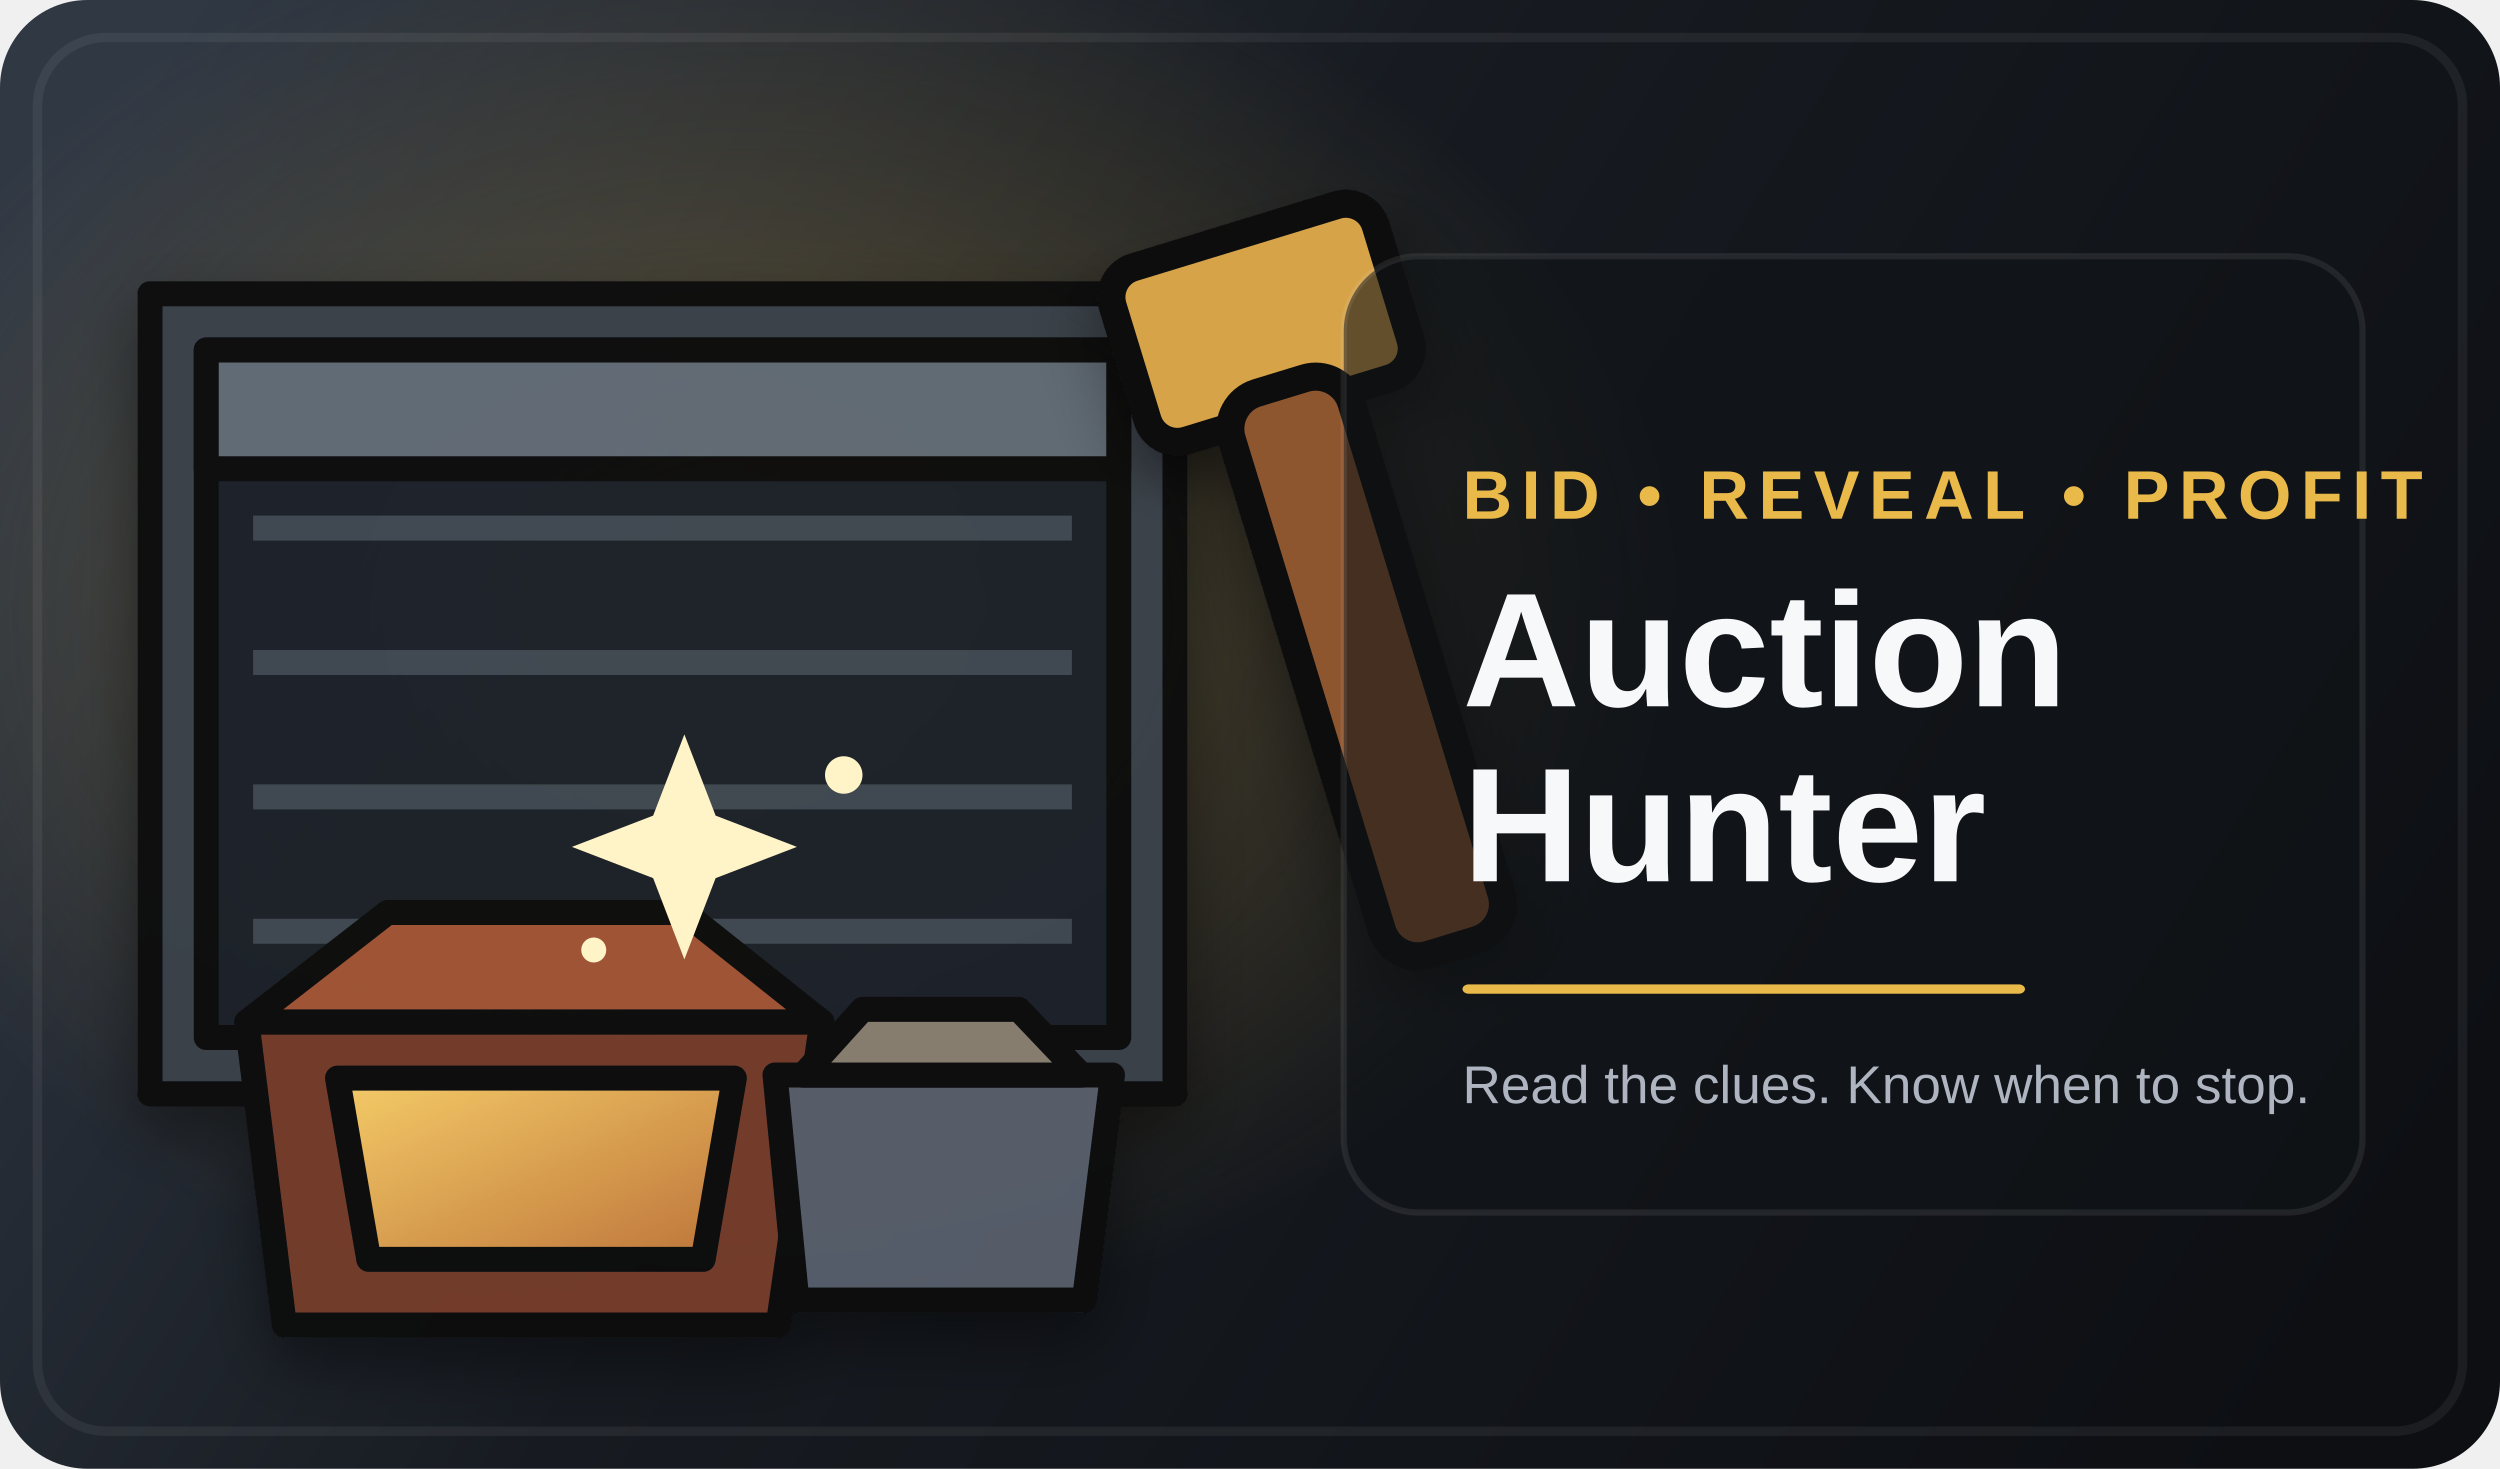
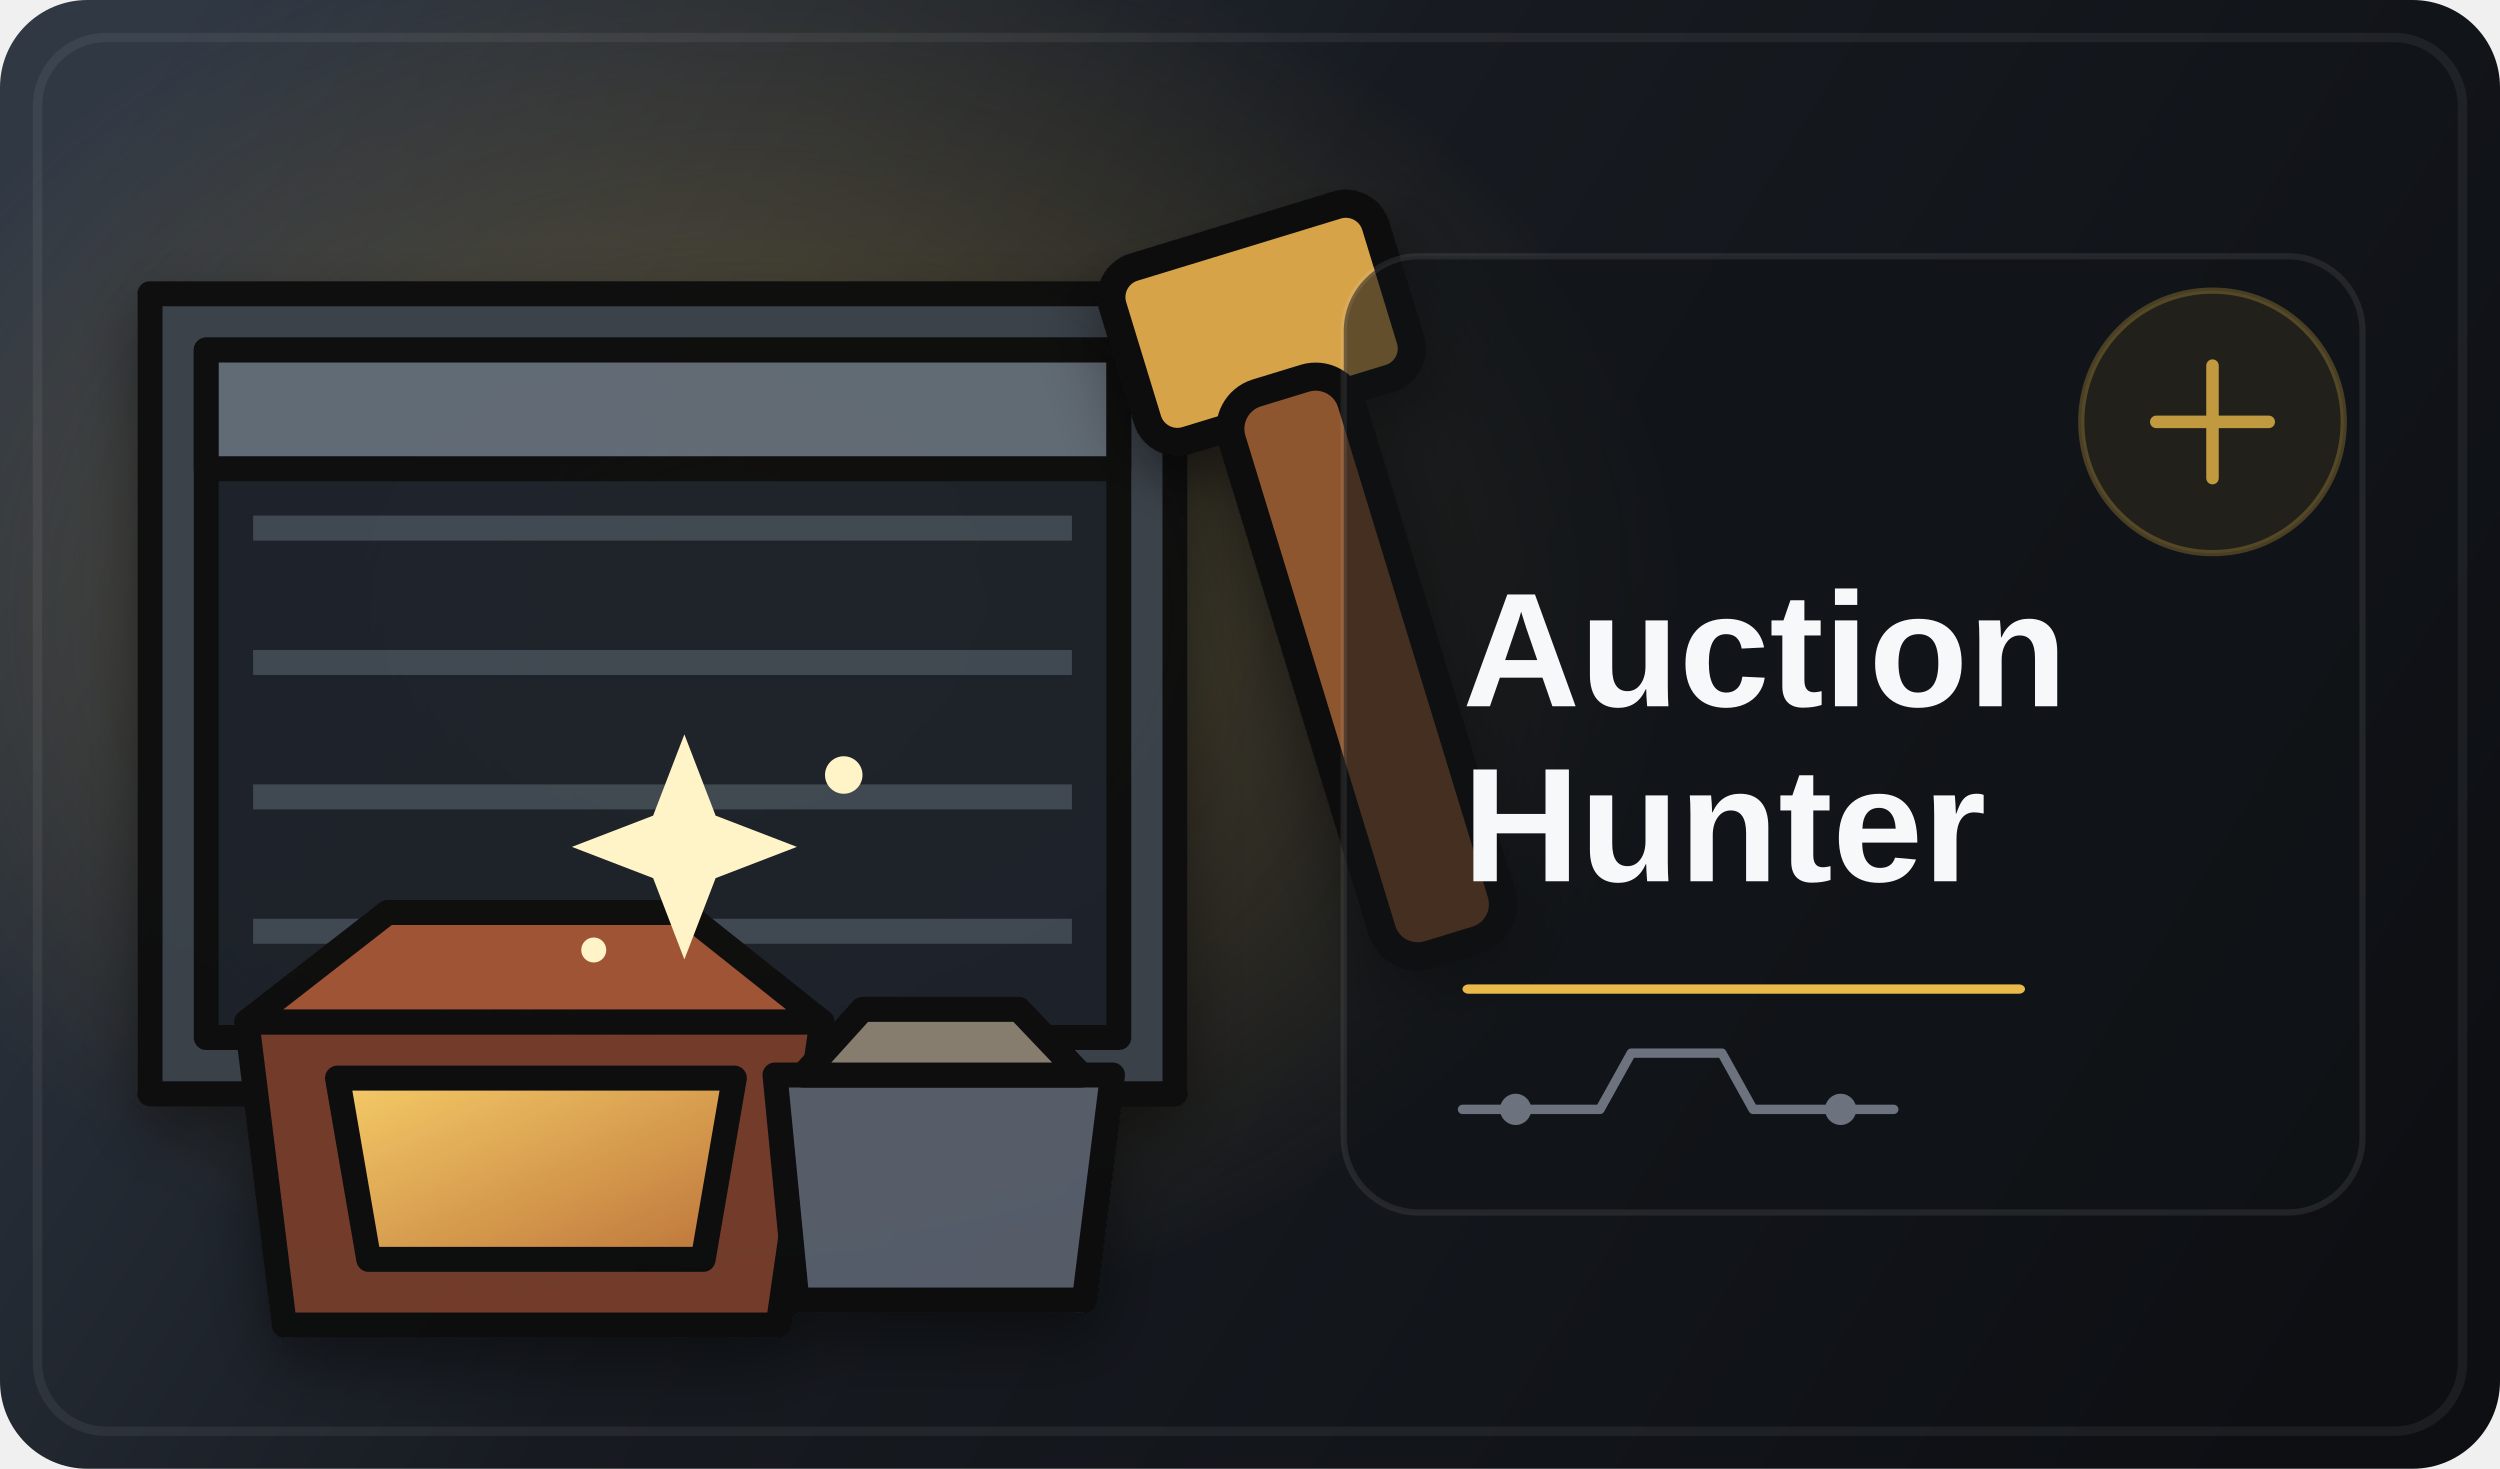
<svg xmlns="http://www.w3.org/2000/svg" viewBox="0 0 800 470">
  <defs>
    <linearGradient id="bg" x1="48" y1="20" x2="738" y2="450" gradientUnits="userSpaceOnUse">
      <stop stop-color="#303844" />
      <stop offset=".42" stop-color="#171b21" />
      <stop offset="1" stop-color="#0d0f13" />
    </linearGradient>
    <linearGradient id="warm" x1="0" y1="0" x2="1" y2="1">
      <stop stop-color="#ffd46b" />
      <stop offset="1" stop-color="#c4773a" />
    </linearGradient>
    <radialGradient id="lamp" cx="0" cy="0" r="1" gradientTransform="translate(239 197) rotate(90) scale(230 300)" gradientUnits="userSpaceOnUse">
      <stop stop-color="#e9b949" stop-opacity=".32" />
      <stop offset="1" stop-color="#e9b949" stop-opacity="0" />
    </radialGradient>
    <filter id="shadow" x="-20%" y="-20%" width="140%" height="140%">
      <feDropShadow dx="0" dy="9" stdDeviation="10" flood-color="#000" flood-opacity=".45" />
    </filter>
  </defs>
  <rect width="800" height="470" rx="28" fill="url(#bg)" />
  <rect width="800" height="470" rx="28" fill="url(#lamp)" />
  <g opacity=".95" stroke="#0b0d10" stroke-width="8" stroke-linejoin="round" filter="url(#shadow)">
    <path d="M48 94h328v256H48z" fill="#3b424c" />
    <path d="M66 112h292v220H66z" fill="#1d2229" />
    <path d="M66 112h292v38H66z" fill="#646d78" />
    <path d="M81 169h262M81 212h262M81 255h262M81 298h262" stroke="#414952" />
    <path d="M79 327h184l-14 97H91z" fill="#773d2c" />
    <path d="m79 327 45-35h95l44 35z" fill="#a45636" />
    <path d="M108 345h127l-10 58H118z" fill="url(#warm)" />
    <path d="M248 344h108l-9 72h-92z" fill="#59616c" />
    <path d="M276 323h50l20 21h-89z" fill="#8b8172" />
  </g>
  <g transform="translate(300 53) rotate(-17 100 110)" stroke="#0b0d10" stroke-width="9" stroke-linejoin="round" filter="url(#shadow)">
    <rect x="77" y="25" width="88" height="58" rx="10" fill="#d6a34a" />
    <rect x="101" y="75" width="40" height="188" rx="12" fill="#8e572f" />
  </g>
  <g fill="#fff4c7">
    <path d="m219 235 10 26 26 10-26 10-10 26-10-26-26-10 26-10z" />
    <circle cx="270" cy="248" r="6" />
    <circle cx="190" cy="304" r="4" />
  </g>
  <g transform="translate(430 0)">
    <rect x="0" y="82" width="326" height="306" rx="24" fill="#101318" fill-opacity=".58" stroke="#fff" stroke-opacity=".08" stroke-width="2" />
-     <text x="38" y="166" fill="#e9b949" font-family="Arial, Helvetica, sans-serif" font-size="22" font-weight="700" letter-spacing="3">BID • REVEAL • PROFIT</text>
+     <circle cx="278" cy="135" r="42" fill="#e9b949" fill-opacity=".08" stroke="#e9b949" stroke-opacity=".26" stroke-width="2" />
+     <path d="M260 135h36M278 117v36" stroke="#e9b949" stroke-width="4" stroke-linecap="round" opacity=".8" />
    <text x="38" y="226" fill="#f7f8fa" font-family="Arial, Helvetica, sans-serif" font-size="52" font-weight="800">Auction</text>
    <text x="38" y="282" fill="#f7f8fa" font-family="Arial, Helvetica, sans-serif" font-size="52" font-weight="800">Hunter</text>
    <rect x="38" y="315" width="180" height="3" rx="2" fill="#e9b949" />
-     <text x="38" y="353" fill="#aeb5c0" font-family="Arial, Helvetica, sans-serif" font-size="17">Read the clues. Know when to stop.</text>
+     <g transform="translate(38 337)" fill="none" stroke="#8b93a1" stroke-width="3" stroke-linecap="round" stroke-linejoin="round" opacity=".75">
+       <path d="M0 18h44l10-18h29l10 18h45" />
+       <circle cx="17" cy="18" r="5" fill="#8b93a1" stroke="none" />
+       <circle cx="121" cy="18" r="5" fill="#8b93a1" stroke="none" />
+     </g>
  </g>
  <rect x="12" y="12" width="776" height="446" rx="22" fill="none" stroke="#fff" stroke-opacity=".06" stroke-width="3" />
</svg>
